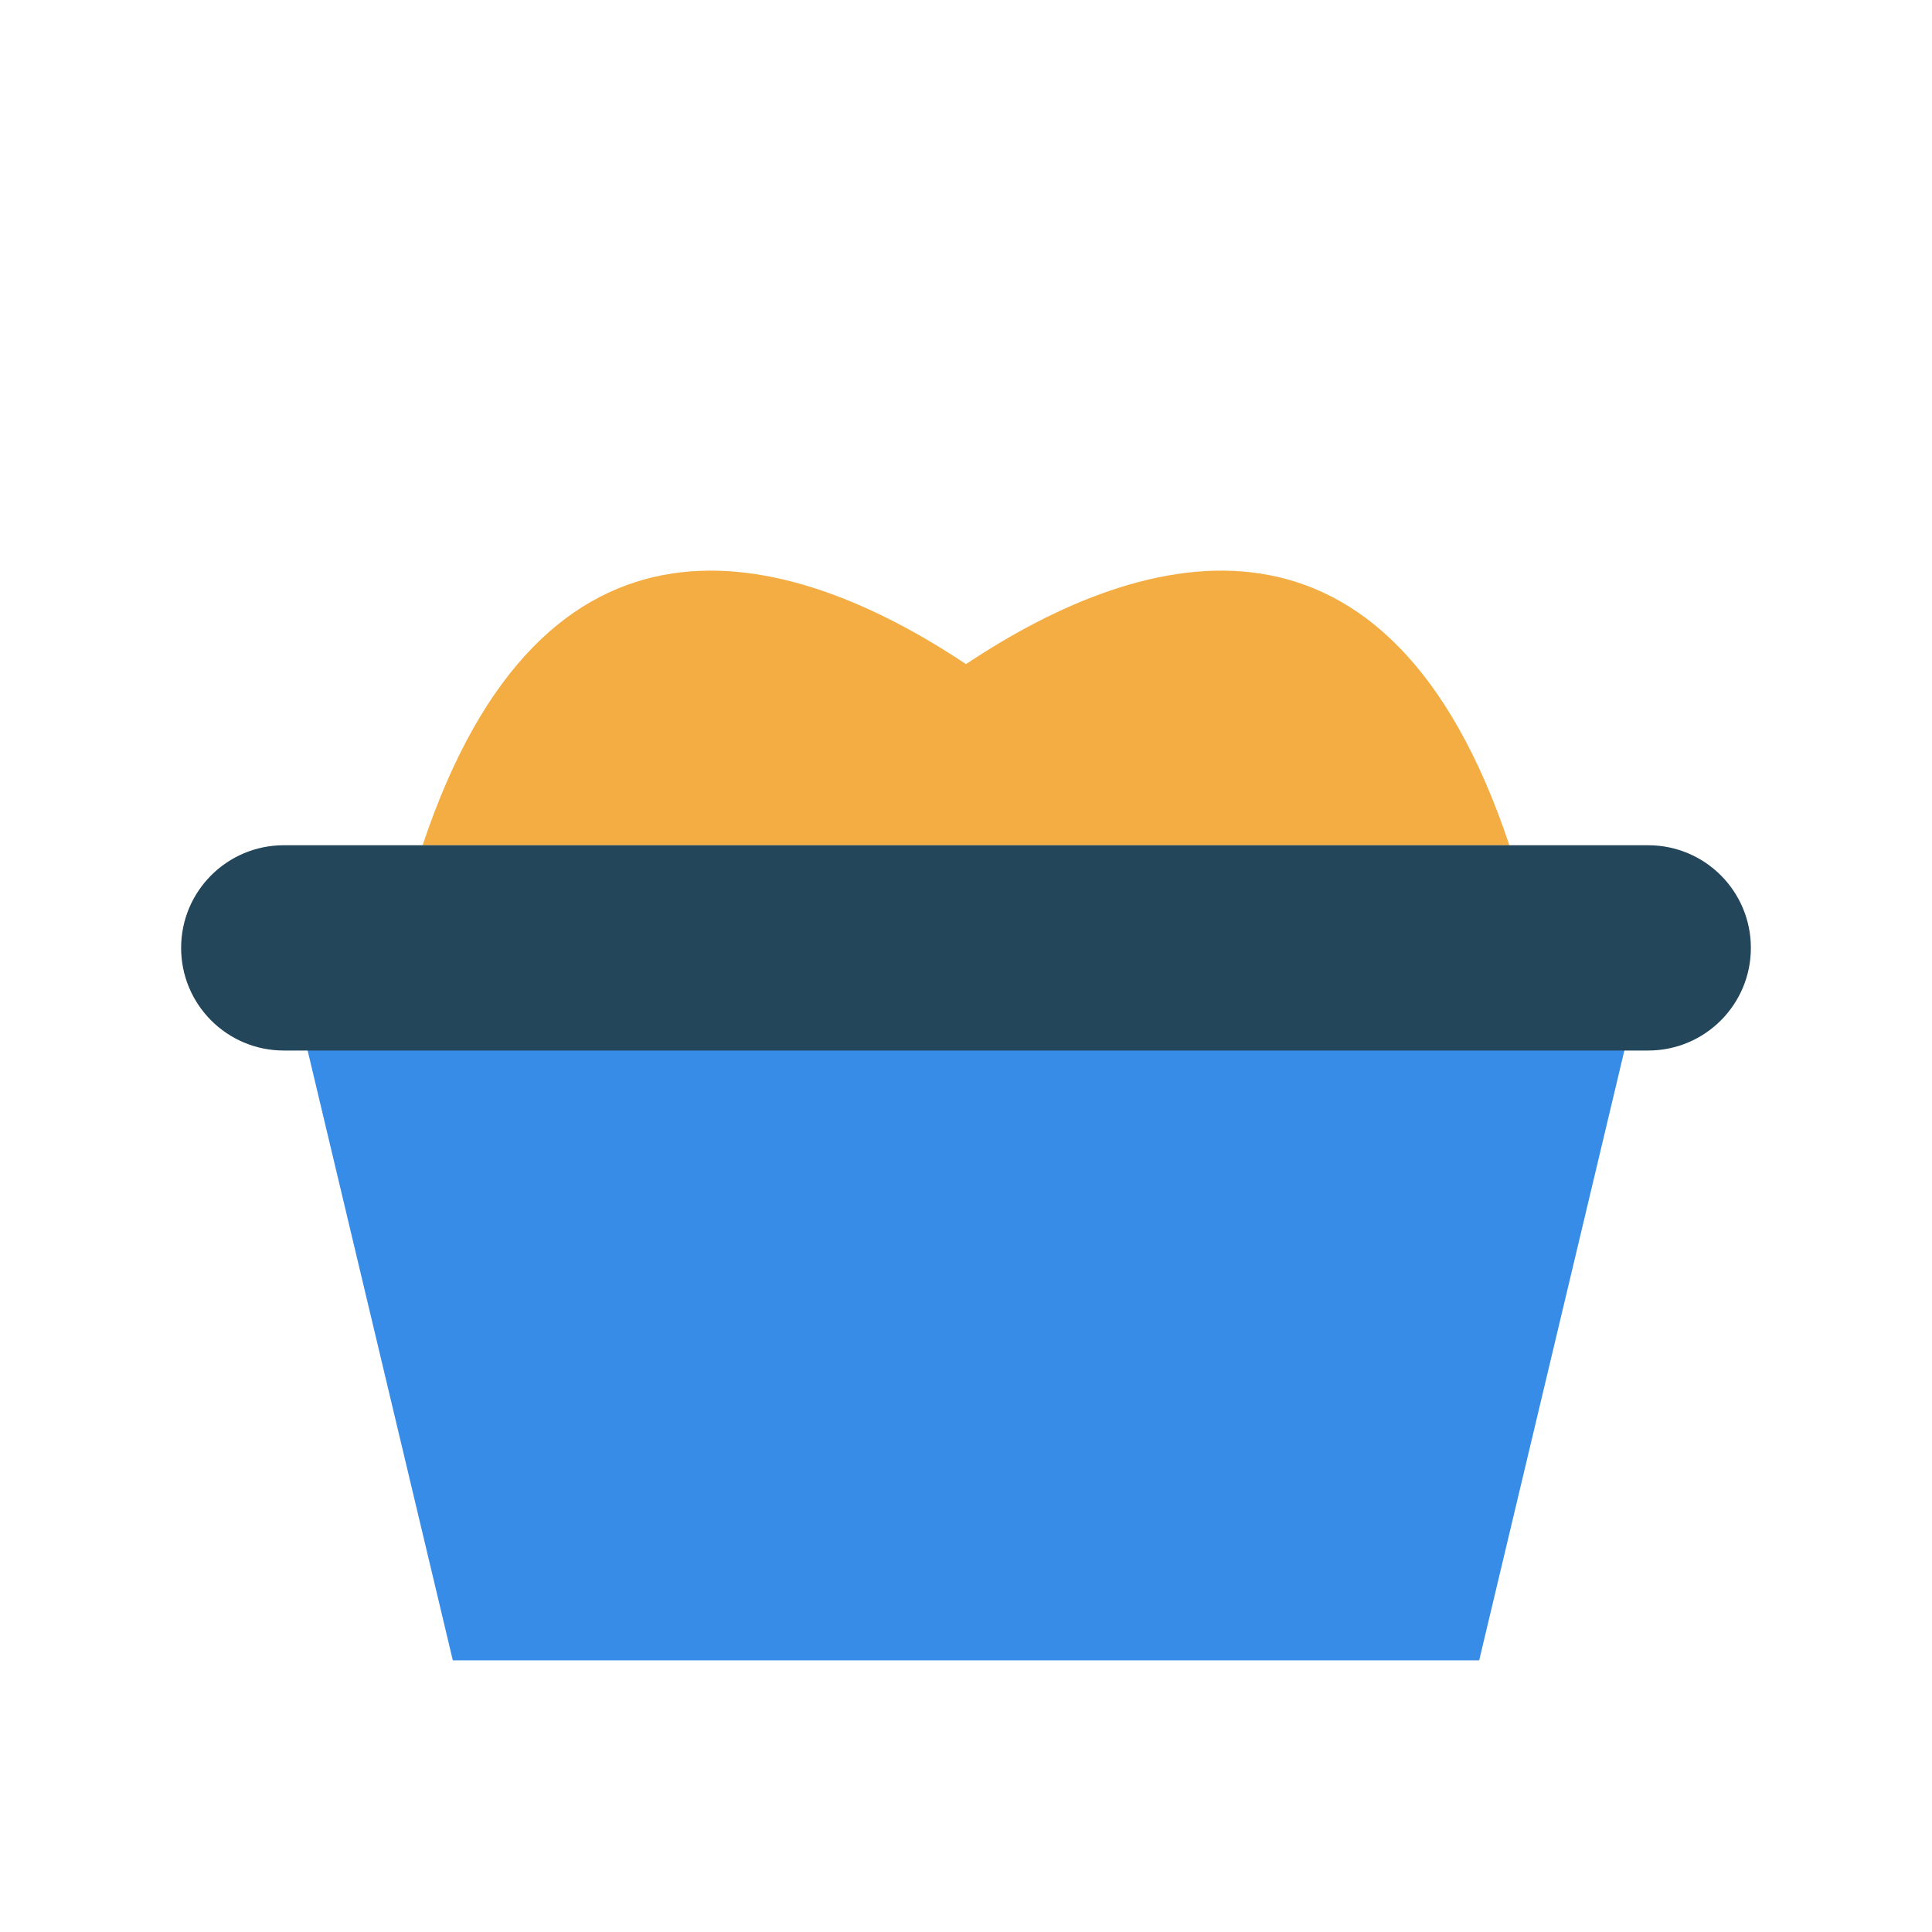
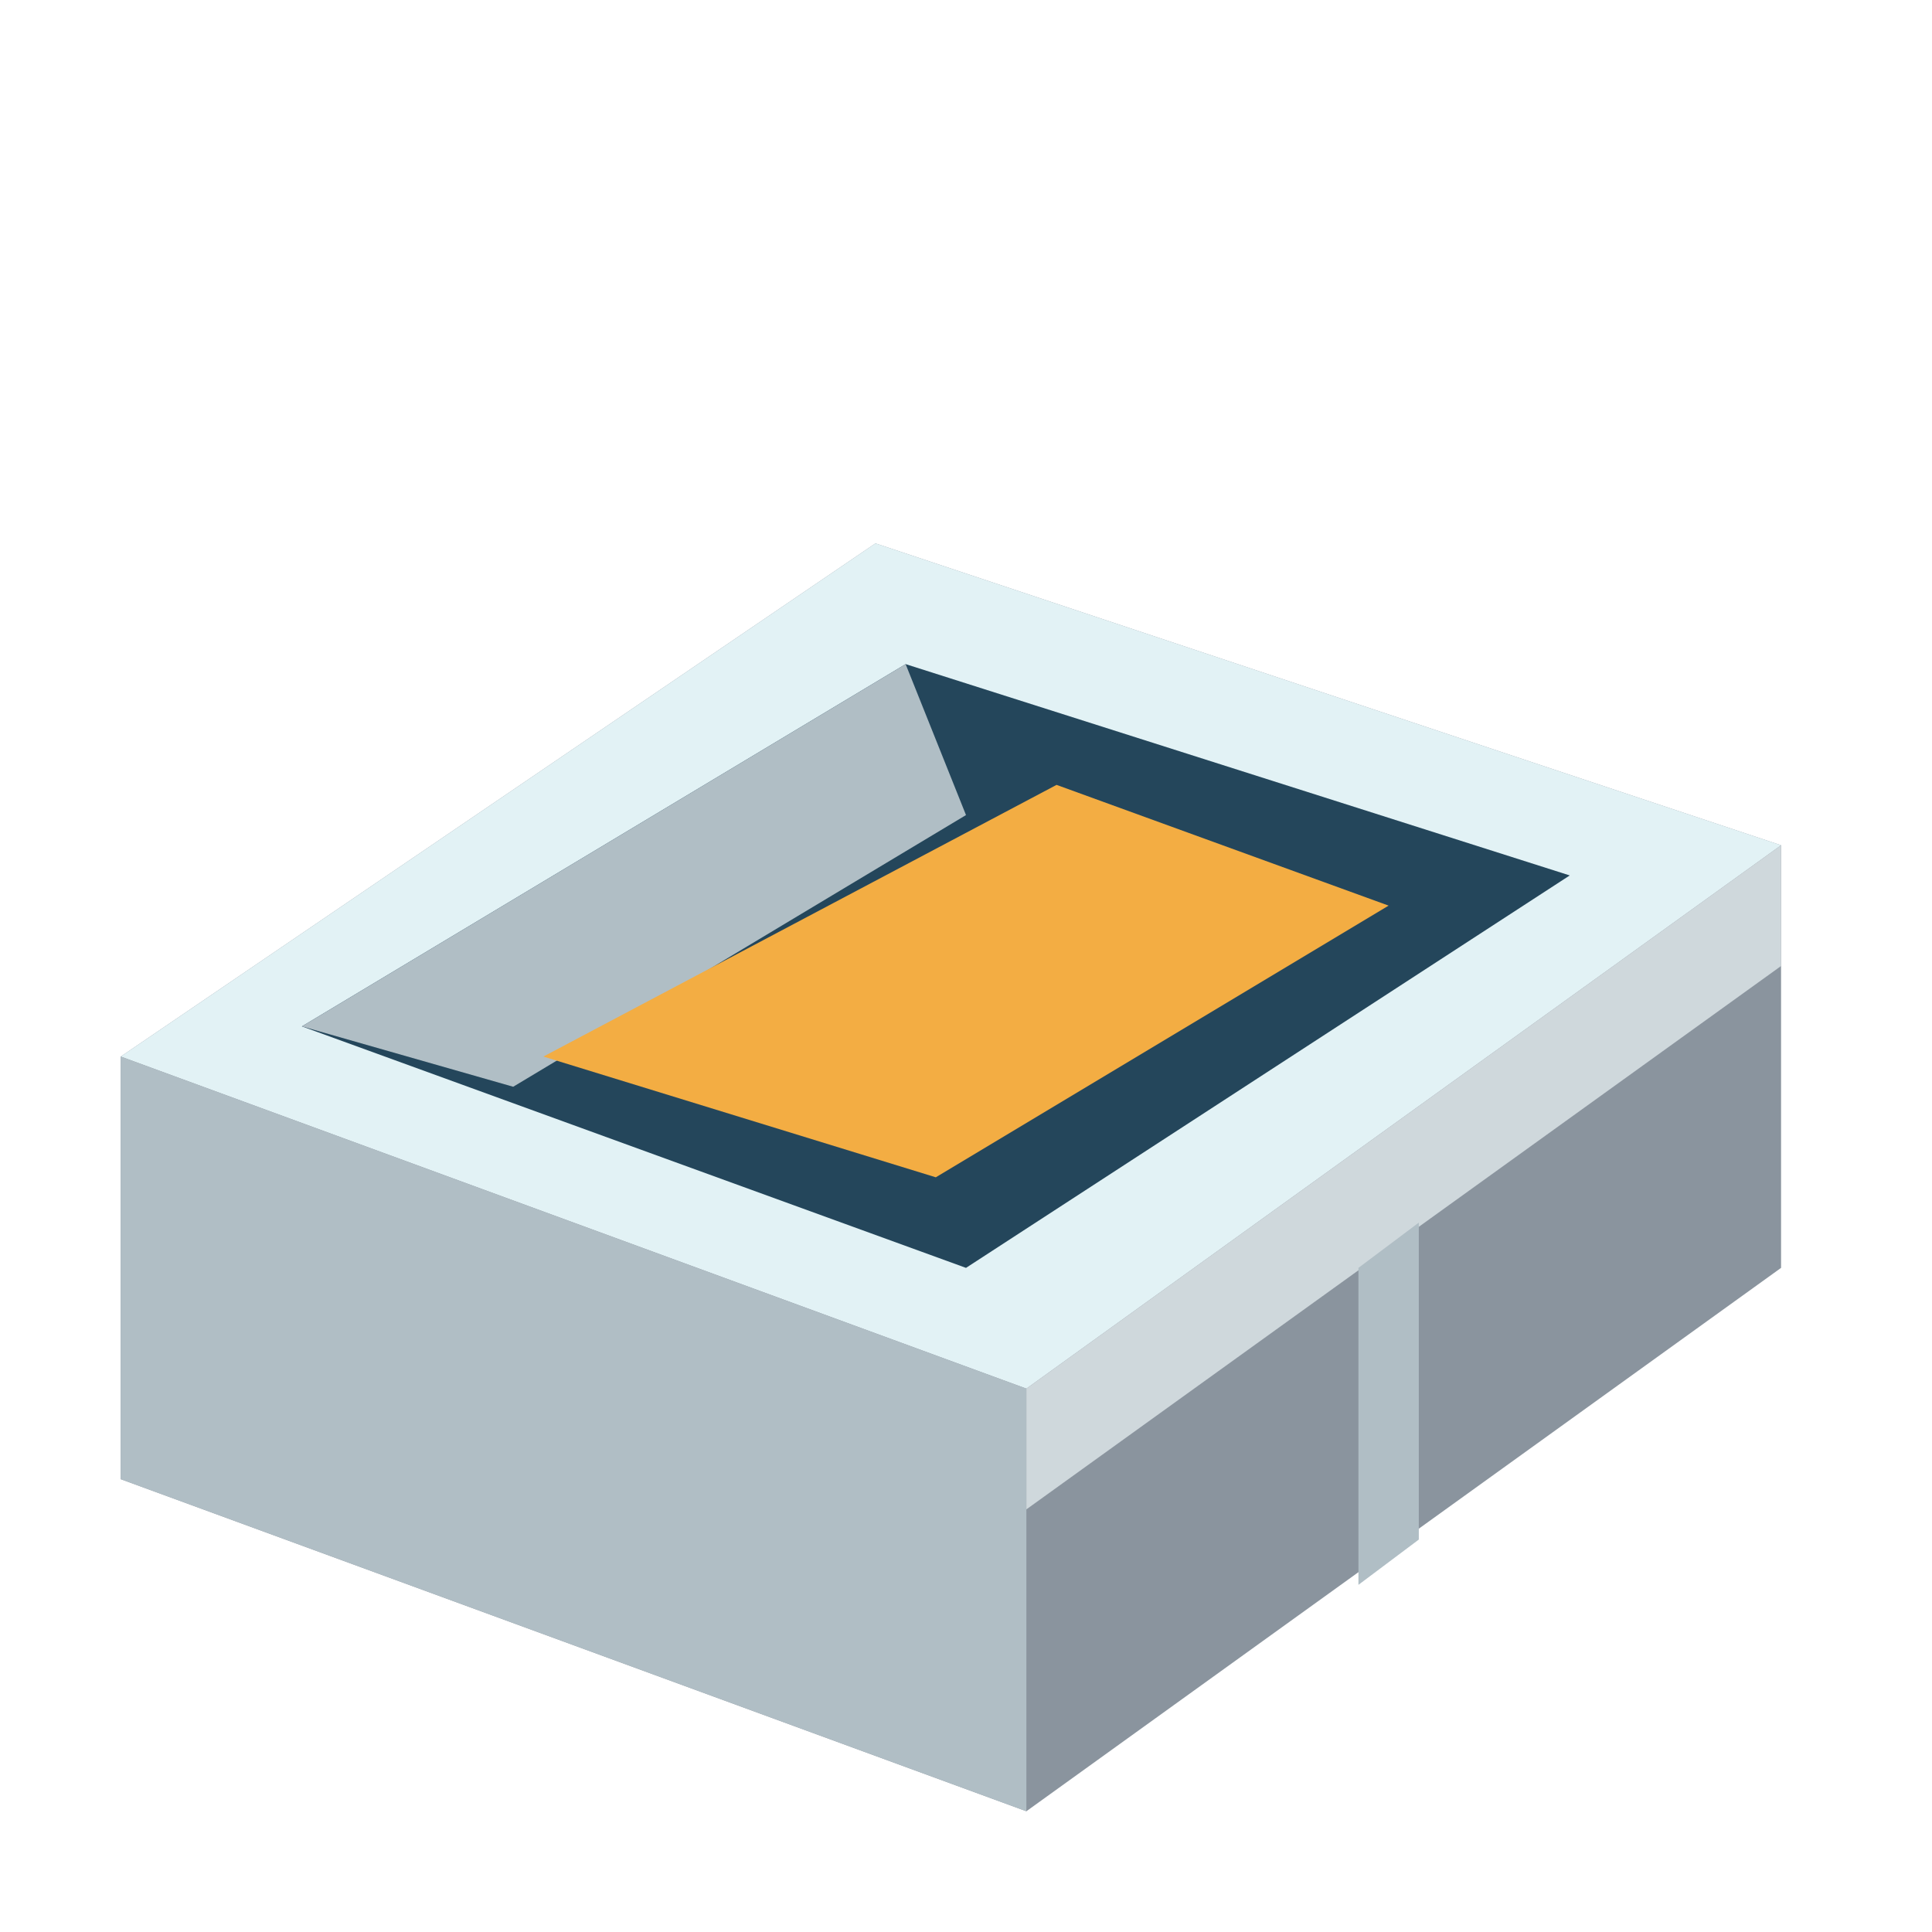
- <svg xmlns="http://www.w3.org/2000/svg" width="32" height="32" viewBox="0 0 32 32">
-   <path d="M7 14 C9 8 13 9 16 11 C19 9 23 8 25 14 Z" fill="#F3AD43" />
-   <polygon points="5,17 27,17 24.5,27.5 7.5,27.5" fill="#378CE7" />
-   <rect x="3" y="14" width="26" height="3.4" rx="1.7" fill="#24465B" />
+ <svg xmlns="http://www.w3.org/2000/svg" width="32" height="32" viewBox="0 0 64 64" role="img" aria-labelledby="title">
+   <path d="M4 35L29 18L59 28V42L34 60L4 49Z" fill="#8A949E" />
+   <path d="M4 35L29 18L59 28L34 46Z" fill="#E2F2F5" />
+   <path d="M10 34L30 22L52 29L32 42Z" fill="#24465B" />
+   <path d="M10 34L30 22L32 27L17 36Z" fill="#B0BEC5" />
+   <path d="M18 35L35 26L46 30L31 39Z" fill="#F3AD43" />
+   <path d="M4 35L34 46V60L4 49Z" fill="#B0BEC5" />
+   <path d="M34 46L59 28V32L34 50Z" fill="#CFD8DC" />
+   <path d="M45 42L47 40.5V51L45 52.5Z" fill="#B0BEC5" />
</svg>
